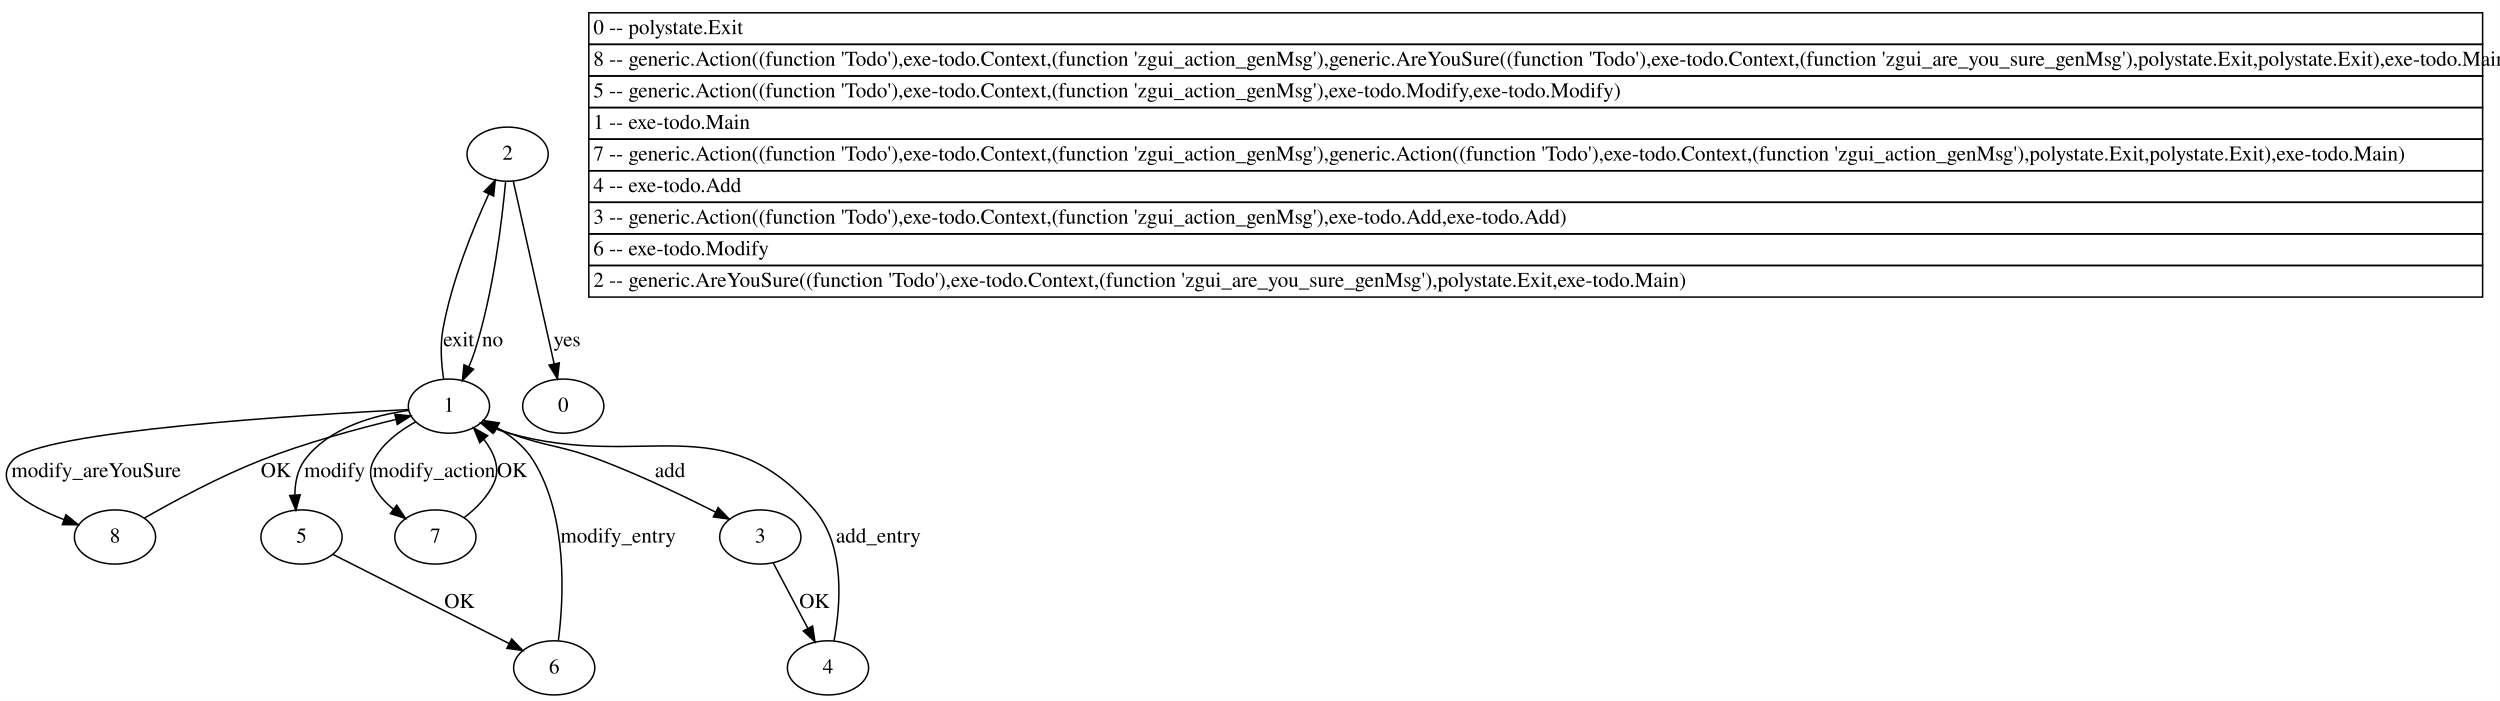
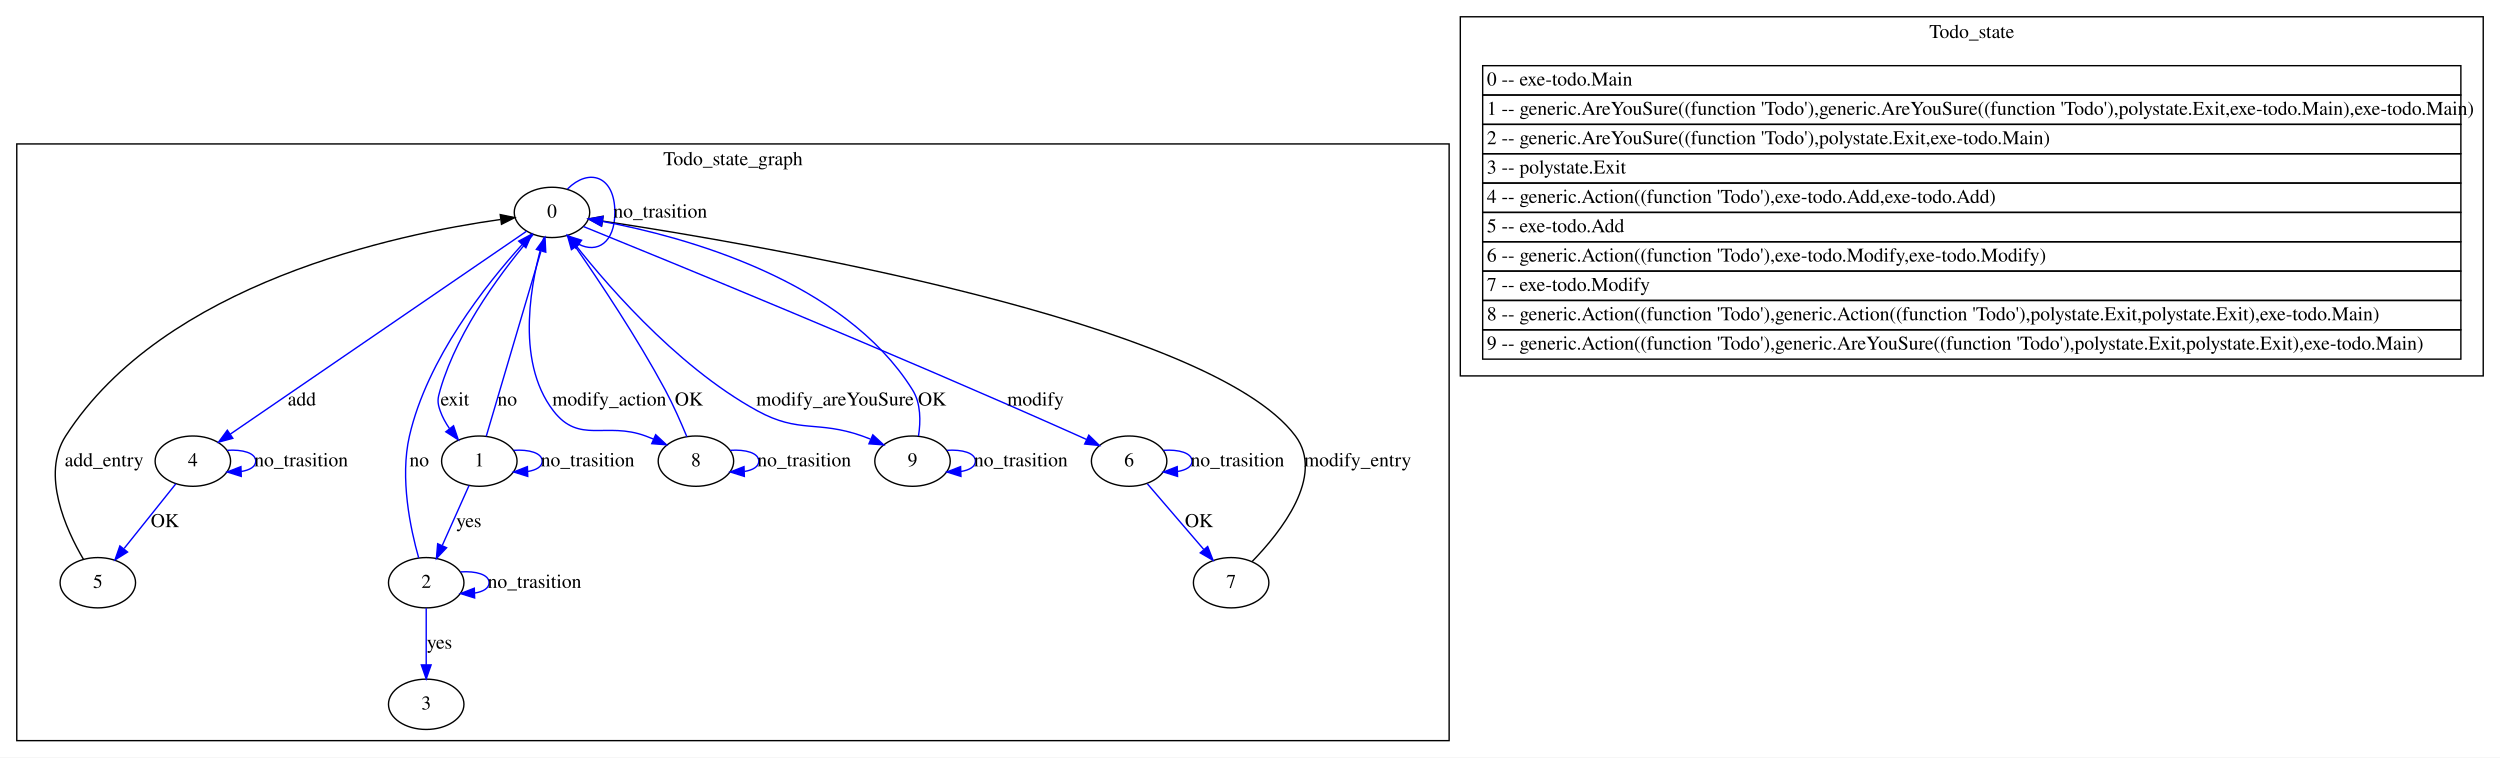
- <svg xmlns="http://www.w3.org/2000/svg" width="1662pt" height="466pt" viewBox="0.00 0.00 1661.89 466.00">
-   <g id="graph0" class="graph" transform="scale(1 1) rotate(0) translate(4 462)">
-     <polygon fill="white" stroke="transparent" points="-4,4 -4,-462 1657.89,-462 1657.89,4 -4,4" />
+ <svg xmlns="http://www.w3.org/2000/svg" width="1789pt" height="542pt" viewBox="0.00 0.00 1789.00 542.00">
+   <g id="graph0" class="graph" transform="scale(1 1) rotate(0) translate(4 538)">
+     <polygon fill="white" stroke="transparent" points="-4,4 -4,-538 1785,-538 1785,4 -4,4" />
+     <g id="clust1" class="cluster">
+       <polygon fill="none" stroke="black" points="8,-8 8,-435 1033,-435 1033,-8 8,-8" />
+       <text text-anchor="middle" x="520.5" y="-419.8" font-family="Times,serif" font-size="14.00">Todo_state_graph</text>
+     </g>
+     <g id="clust2" class="cluster">
+       <polygon fill="none" stroke="black" points="1041,-269 1041,-526 1773,-526 1773,-269 1041,-269" />
+       <text text-anchor="middle" x="1407" y="-510.8" font-family="Times,serif" font-size="14.00">Todo_state</text>
+     </g>
    <g id="node1" class="node">
-       <ellipse fill="none" stroke="black" cx="370.39" cy="-192" rx="27" ry="18" />
-       <text text-anchor="middle" x="370.39" y="-188.3" font-family="Times,serif" font-size="14.00">0</text>
+       <ellipse fill="none" stroke="black" cx="391" cy="-386" rx="27" ry="18" />
+       <text text-anchor="middle" x="391" y="-382.3" font-family="Times,serif" font-size="14.00">0</text>
+     </g>
+     <g id="edge22" class="edge">
+       <path fill="none" stroke="blue" d="M402.07,-402.73C417.32,-418.01 436,-412.43 436,-386 436,-364.11 423.19,-356.52 410.13,-363.24" />
+       <polygon fill="blue" stroke="blue" points="407.98,-360.48 402.07,-369.27 412.17,-366.08 407.98,-360.48" />
+       <text text-anchor="middle" x="468.5" y="-382.3" font-family="Times,serif" font-size="14.00">no_trasition</text>
    </g>
    <g id="node2" class="node">
-       <ellipse fill="none" stroke="black" cx="72.39" cy="-105" rx="27" ry="18" />
-       <text text-anchor="middle" x="72.39" y="-101.3" font-family="Times,serif" font-size="14.00">8</text>
+       <ellipse fill="none" stroke="black" cx="339" cy="-208" rx="27" ry="18" />
+       <text text-anchor="middle" x="339" y="-204.3" font-family="Times,serif" font-size="14.00">1</text>
+     </g>
+     <g id="edge1" class="edge">
+       <path fill="none" stroke="blue" d="M377.48,-370.12C358.28,-347.89 324.02,-303.79 311,-259 309.14,-252.6 308.79,-250.29 311,-244 312.55,-239.59 314.91,-235.31 317.63,-231.36" />
+       <polygon fill="blue" stroke="blue" points="320.54,-233.32 323.94,-223.29 315.02,-229.01 320.54,-233.32" />
+       <text text-anchor="middle" x="321.5" y="-247.8" font-family="Times,serif" font-size="14.00">exit</text>
+     </g>
+     <g id="node5" class="node">
+       <ellipse fill="none" stroke="black" cx="134" cy="-208" rx="27" ry="18" />
+       <text text-anchor="middle" x="134" y="-204.3" font-family="Times,serif" font-size="14.00">4</text>
+     </g>
+     <g id="edge8" class="edge">
+       <path fill="none" stroke="blue" d="M372.93,-372.62C328.43,-342.15 213.38,-263.36 160.86,-227.39" />
+       <polygon fill="blue" stroke="blue" points="162.62,-224.36 152.4,-221.6 158.67,-230.14 162.62,-224.36" />
+       <text text-anchor="middle" x="212" y="-247.8" font-family="Times,serif" font-size="14.00">add</text>
+     </g>
+     <g id="node7" class="node">
+       <ellipse fill="none" stroke="black" cx="804" cy="-208" rx="27" ry="18" />
+       <text text-anchor="middle" x="804" y="-204.3" font-family="Times,serif" font-size="14.00">6</text>
+     </g>
+     <g id="edge12" class="edge">
+       <path fill="none" stroke="blue" d="M413.66,-375.83C472.48,-351.95 634.72,-285.54 768,-226 769.8,-225.2 771.64,-224.36 773.5,-223.51" />
+       <polygon fill="blue" stroke="blue" points="775.15,-226.6 782.75,-219.22 772.2,-220.25 775.15,-226.6" />
+       <text text-anchor="middle" x="737" y="-247.8" font-family="Times,serif" font-size="14.00">modify</text>
+     </g>
+     <g id="node9" class="node">
+       <ellipse fill="none" stroke="black" cx="494" cy="-208" rx="27" ry="18" />
+       <text text-anchor="middle" x="494" y="-204.3" font-family="Times,serif" font-size="14.00">8</text>
+     </g>
+     <g id="edge16" class="edge">
+       <path fill="none" stroke="blue" d="M385.23,-368.16C376.55,-339.42 363.94,-280.47 392,-244 410.54,-219.9 429.48,-236.53 458,-226 459.85,-225.32 461.73,-224.58 463.62,-223.8" />
+       <polygon fill="blue" stroke="blue" points="465.2,-226.93 472.94,-219.7 462.38,-220.52 465.2,-226.93" />
+       <text text-anchor="middle" x="432" y="-247.8" font-family="Times,serif" font-size="14.00">modify_action</text>
+     </g>
+     <g id="node10" class="node">
+       <ellipse fill="none" stroke="black" cx="649" cy="-208" rx="27" ry="18" />
+       <text text-anchor="middle" x="649" y="-204.3" font-family="Times,serif" font-size="14.00">9</text>
+     </g>
+     <g id="edge19" class="edge">
+       <path fill="none" stroke="blue" d="M402.44,-369.53C424.97,-340.25 478.11,-276.72 538,-244 568.08,-227.56 580.66,-237.38 613,-226 614.91,-225.33 616.85,-224.59 618.79,-223.81" />
+       <polygon fill="blue" stroke="blue" points="620.6,-226.84 628.37,-219.63 617.8,-220.42 620.6,-226.84" />
+       <text text-anchor="middle" x="593.5" y="-247.8" font-family="Times,serif" font-size="14.00">modify_areYouSure</text>
+     </g>
+     <g id="edge6" class="edge">
+       <path fill="none" stroke="blue" d="M343.97,-225.82C353.01,-256.4 372.19,-321.33 383.06,-358.11" />
+       <polygon fill="blue" stroke="blue" points="379.82,-359.53 386.01,-368.12 386.54,-357.54 379.82,-359.53" />
+       <text text-anchor="middle" x="359" y="-247.8" font-family="Times,serif" font-size="14.00">no</text>
+     </g>
+     <g id="edge7" class="edge">
+       <path fill="none" stroke="blue" d="M363.53,-215.75C374.51,-216.49 384,-213.91 384,-208 384,-204.03 379.72,-201.56 373.57,-200.59" />
+       <polygon fill="blue" stroke="blue" points="373.65,-197.09 363.53,-200.25 373.41,-204.09 373.65,-197.09" />
+       <text text-anchor="middle" x="416.5" y="-204.3" font-family="Times,serif" font-size="14.00">no_trasition</text>
+     </g>
+     <g id="node3" class="node">
+       <ellipse fill="none" stroke="black" cx="301" cy="-121" rx="27" ry="18" />
+       <text text-anchor="middle" x="301" y="-117.3" font-family="Times,serif" font-size="14.00">2</text>
+     </g>
+     <g id="edge2" class="edge">
+       <path fill="none" stroke="blue" d="M331.67,-190.61C326.26,-178.5 318.78,-161.77 312.56,-147.86" />
+       <polygon fill="blue" stroke="blue" points="315.58,-146.04 308.3,-138.34 309.19,-148.9 315.58,-146.04" />
+       <text text-anchor="middle" x="331.5" y="-160.8" font-family="Times,serif" font-size="14.00">yes</text>
+     </g>
+     <g id="edge4" class="edge">
+       <path fill="none" stroke="blue" d="M295.61,-138.76C289.73,-159.48 282.04,-195.71 289,-226 301.68,-281.22 343.7,-334.32 369.68,-363.01" />
+       <polygon fill="blue" stroke="blue" points="367.19,-365.47 376.55,-370.44 372.33,-360.72 367.19,-365.47" />
+       <text text-anchor="middle" x="296" y="-204.3" font-family="Times,serif" font-size="14.00">no</text>
+     </g>
+     <g id="edge5" class="edge">
+       <path fill="none" stroke="blue" d="M325.53,-128.75C336.51,-129.49 346,-126.91 346,-121 346,-117.03 341.72,-114.56 335.57,-113.59" />
+       <polygon fill="blue" stroke="blue" points="335.65,-110.09 325.53,-113.25 335.41,-117.09 335.65,-110.09" />
+       <text text-anchor="middle" x="378.5" y="-117.3" font-family="Times,serif" font-size="14.00">no_trasition</text>
    </g>
    <g id="node4" class="node">
-       <ellipse fill="none" stroke="black" cx="294.39" cy="-192" rx="27" ry="18" />
-       <text text-anchor="middle" x="294.39" y="-188.3" font-family="Times,serif" font-size="14.00">1</text>
+       <ellipse fill="none" stroke="black" cx="301" cy="-34" rx="27" ry="18" />
+       <text text-anchor="middle" x="301" y="-30.3" font-family="Times,serif" font-size="14.00">3</text>
+     </g>
+     <g id="edge3" class="edge">
+       <path fill="none" stroke="blue" d="M301,-102.8C301,-91.16 301,-75.55 301,-62.24" />
+       <polygon fill="blue" stroke="blue" points="304.5,-62.18 301,-52.18 297.5,-62.18 304.5,-62.18" />
+       <text text-anchor="middle" x="310.5" y="-73.8" font-family="Times,serif" font-size="14.00">yes</text>
+     </g>
+     <g id="edge11" class="edge">
+       <path fill="none" stroke="blue" d="M158.53,-215.75C169.51,-216.49 179,-213.91 179,-208 179,-204.03 174.72,-201.56 168.57,-200.59" />
+       <polygon fill="blue" stroke="blue" points="168.65,-197.09 158.53,-200.25 168.41,-204.09 168.65,-197.09" />
+       <text text-anchor="middle" x="211.5" y="-204.3" font-family="Times,serif" font-size="14.00">no_trasition</text>
+     </g>
+     <g id="node6" class="node">
+       <ellipse fill="none" stroke="black" cx="66" cy="-121" rx="27" ry="18" />
+       <text text-anchor="middle" x="66" y="-117.3" font-family="Times,serif" font-size="14.00">5</text>
+     </g>
+     <g id="edge9" class="edge">
+       <path fill="none" stroke="blue" d="M121.84,-191.8C111.56,-178.95 96.65,-160.32 84.83,-145.54" />
+       <polygon fill="blue" stroke="blue" points="87.26,-142.97 78.28,-137.35 81.79,-147.35 87.26,-142.97" />
+       <text text-anchor="middle" x="114" y="-160.8" font-family="Times,serif" font-size="14.00">OK</text>
+     </g>
+     <g id="edge10" class="edge">
+       <path fill="none" stroke="black" d="M55.73,-137.73C43.08,-159.29 25.31,-198.46 43,-226 113.33,-335.46 279.75,-370.5 354.06,-380.92" />
+       <polygon fill="black" stroke="black" points="353.96,-384.44 364.33,-382.29 354.88,-377.5 353.96,-384.44" />
+       <text text-anchor="middle" x="70.5" y="-204.3" font-family="Times,serif" font-size="14.00">add_entry</text>
+     </g>
+     <g id="edge15" class="edge">
+       <path fill="none" stroke="blue" d="M828.53,-215.75C839.51,-216.49 849,-213.91 849,-208 849,-204.03 844.72,-201.56 838.57,-200.59" />
+       <polygon fill="blue" stroke="blue" points="838.65,-197.09 828.53,-200.25 838.41,-204.09 838.65,-197.09" />
+       <text text-anchor="middle" x="881.5" y="-204.3" font-family="Times,serif" font-size="14.00">no_trasition</text>
+     </g>
+     <g id="node8" class="node">
+       <ellipse fill="none" stroke="black" cx="877" cy="-121" rx="27" ry="18" />
+       <text text-anchor="middle" x="877" y="-117.3" font-family="Times,serif" font-size="14.00">7</text>
    </g>
    <g id="edge13" class="edge">
-       <path fill="none" stroke="black" d="M91.9,-117.56C111.11,-128.57 141.53,-145.05 169.39,-156 198.88,-167.59 233.69,-177.01 259.08,-183.14" />
-       <polygon fill="black" stroke="black" points="258.46,-186.59 269,-185.49 260.07,-179.78 258.46,-186.59" />
-       <text text-anchor="middle" x="179.39" y="-144.8" font-family="Times,serif" font-size="14.00">OK</text>
+       <path fill="none" stroke="blue" d="M817.05,-191.8C828.26,-178.75 844.59,-159.74 857.38,-144.85" />
+       <polygon fill="blue" stroke="blue" points="860.2,-146.93 864.06,-137.06 854.89,-142.37 860.2,-146.93" />
+       <text text-anchor="middle" x="854" y="-160.8" font-family="Times,serif" font-size="14.00">OK</text>
    </g>
-     <g id="node3" class="node">
-       <ellipse fill="none" stroke="black" cx="196.39" cy="-105" rx="27" ry="18" />
-       <text text-anchor="middle" x="196.39" y="-101.3" font-family="Times,serif" font-size="14.00">5</text>
+     <g id="edge14" class="edge">
+       <path fill="none" stroke="black" d="M892.03,-136.17C912.51,-157.22 944.35,-197.34 923,-226 861.92,-308.01 536.7,-363.29 427.09,-379.82" />
+       <polygon fill="black" stroke="black" points="426.55,-376.36 417.18,-381.3 427.58,-383.29 426.55,-376.36" />
+       <text text-anchor="middle" x="967.5" y="-204.3" font-family="Times,serif" font-size="14.00">modify_entry</text>
    </g>
-     <g id="node8" class="node">
-       <ellipse fill="none" stroke="black" cx="364.39" cy="-18" rx="27" ry="18" />
-       <text text-anchor="middle" x="364.39" y="-14.3" font-family="Times,serif" font-size="14.00">6</text>
+     <g id="edge17" class="edge">
+       <path fill="none" stroke="blue" d="M487.5,-225.52C483.42,-235.41 477.83,-248.14 472,-259 452.16,-295.93 425.19,-336.31 407.93,-361.16" />
+       <polygon fill="blue" stroke="blue" points="404.91,-359.37 402.05,-369.57 410.65,-363.38 404.91,-359.37" />
+       <text text-anchor="middle" x="489" y="-247.8" font-family="Times,serif" font-size="14.00">OK</text>
    </g>
-     <g id="edge8" class="edge">
-       <path fill="none" stroke="black" d="M217.33,-93.41C246.83,-78.48 300.81,-51.17 334.52,-34.11" />
-       <polygon fill="black" stroke="black" points="336.11,-37.23 343.45,-29.59 332.95,-30.98 336.11,-37.23" />
-       <text text-anchor="middle" x="301.39" y="-57.8" font-family="Times,serif" font-size="14.00">OK</text>
+     <g id="edge18" class="edge">
+       <path fill="none" stroke="blue" d="M518.53,-215.75C529.51,-216.49 539,-213.91 539,-208 539,-204.03 534.72,-201.56 528.57,-200.59" />
+       <polygon fill="blue" stroke="blue" points="528.65,-197.09 518.53,-200.25 528.41,-204.09 528.65,-197.09" />
+       <text text-anchor="middle" x="571.5" y="-204.3" font-family="Times,serif" font-size="14.00">no_trasition</text>
    </g>
-     <g id="edge12" class="edge">
-       <path fill="none" stroke="black" d="M267.51,-189.75C198.94,-186.3 21.72,-175.54 4.39,-156 -9.96,-139.81 14.86,-125.66 38.45,-116.59" />
-       <polygon fill="black" stroke="black" points="39.8,-119.82 48.02,-113.13 37.42,-113.24 39.8,-119.82" />
-       <text text-anchor="middle" x="59.89" y="-144.8" font-family="Times,serif" font-size="14.00">modify_areYouSure</text>
+     <g id="edge20" class="edge">
+       <path fill="none" stroke="blue" d="M653.27,-225.99C654.88,-236.29 655.07,-249.28 649,-259 599.81,-337.77 485.56,-368.63 427.01,-379.58" />
+       <polygon fill="blue" stroke="blue" points="426.32,-376.15 417.09,-381.35 427.55,-383.04 426.32,-376.15" />
+       <text text-anchor="middle" x="663" y="-247.8" font-family="Times,serif" font-size="14.00">OK</text>
    </g>
-     <g id="edge7" class="edge">
-       <path fill="none" stroke="black" d="M267.6,-189.15C245.15,-186.03 214.29,-177.78 198.39,-156 193.62,-149.46 192.05,-141.06 192,-133.02" />
-       <polygon fill="black" stroke="black" points="195.5,-133.04 192.64,-122.84 188.51,-132.59 195.5,-133.04" />
-       <text text-anchor="middle" x="218.39" y="-144.8" font-family="Times,serif" font-size="14.00">modify</text>
+     <g id="edge21" class="edge">
+       <path fill="none" stroke="blue" d="M673.53,-215.75C684.51,-216.49 694,-213.91 694,-208 694,-204.03 689.72,-201.56 683.57,-200.59" />
+       <polygon fill="blue" stroke="blue" points="683.65,-197.09 673.53,-200.25 683.41,-204.09 683.65,-197.09" />
+       <text text-anchor="middle" x="726.5" y="-204.3" font-family="Times,serif" font-size="14.00">no_trasition</text>
    </g>
-     <g id="node5" class="node">
-       <ellipse fill="none" stroke="black" cx="285.39" cy="-105" rx="27" ry="18" />
-       <text text-anchor="middle" x="285.39" y="-101.3" font-family="Times,serif" font-size="14.00">7</text>
-     </g>
-     <g id="edge10" class="edge">
-       <path fill="none" stroke="black" d="M272.28,-181.55C261.8,-175.81 250.31,-167.37 244.39,-156 238.22,-144.14 246.66,-132.5 257.46,-123.43" />
-       <polygon fill="black" stroke="black" points="259.68,-126.14 265.56,-117.32 255.47,-120.55 259.68,-126.14" />
-       <text text-anchor="middle" x="284.39" y="-144.8" font-family="Times,serif" font-size="14.00">modify_action</text>
-     </g>
-     <g id="node7" class="node">
-       <ellipse fill="none" stroke="black" cx="501.39" cy="-105" rx="27" ry="18" />
-       <text text-anchor="middle" x="501.39" y="-101.3" font-family="Times,serif" font-size="14.00">3</text>
-     </g>
-     <g id="edge4" class="edge">
-       <path fill="none" stroke="black" d="M316.22,-181.19C322.07,-178.71 328.42,-176.14 334.39,-174 361,-164.46 368.97,-166.06 395.39,-156 421.77,-145.95 450.7,-132.11 471.65,-121.54" />
-       <polygon fill="black" stroke="black" points="473.37,-124.59 480.69,-116.93 470.19,-118.35 473.37,-124.59" />
-       <text text-anchor="middle" x="441.39" y="-144.8" font-family="Times,serif" font-size="14.00">add</text>
-     </g>
-     <g id="node9" class="node">
-       <ellipse fill="none" stroke="black" cx="333.39" cy="-359.5" rx="27" ry="18" />
-       <text text-anchor="middle" x="333.39" y="-355.8" font-family="Times,serif" font-size="14.00">2</text>
-     </g>
-     <g id="edge1" class="edge">
-       <path fill="none" stroke="black" d="M290.84,-210.23C289.38,-219.92 288.44,-232.2 290.39,-243 296.17,-275.1 310.31,-309.93 320.81,-332.85" />
-       <polygon fill="black" stroke="black" points="317.78,-334.63 325.19,-342.2 324.12,-331.66 317.78,-334.63" />
-       <text text-anchor="middle" x="300.89" y="-231.8" font-family="Times,serif" font-size="14.00">exit</text>
-     </g>
-     <g id="edge11" class="edge">
-       <path fill="none" stroke="black" d="M304.59,-117.93C312.25,-123.83 320.24,-131.69 324.39,-141 328.81,-150.91 324.27,-161.29 317.5,-170" />
-       <polygon fill="black" stroke="black" points="314.88,-167.68 310.84,-177.48 320.11,-172.33 314.88,-167.68" />
-       <text text-anchor="middle" x="336.39" y="-144.8" font-family="Times,serif" font-size="14.00">OK</text>
-     </g>
-     <g id="node6" class="node">
-       <ellipse fill="none" stroke="black" cx="546.39" cy="-18" rx="27" ry="18" />
-       <text text-anchor="middle" x="546.39" y="-14.3" font-family="Times,serif" font-size="14.00">4</text>
-     </g>
-     <g id="edge6" class="edge">
-       <path fill="none" stroke="black" d="M550.41,-36.05C554.67,-58.75 558.23,-98.86 537.39,-123 476.6,-193.41 423.93,-148.76 334.39,-174 331.36,-174.85 328.26,-175.88 325.19,-177" />
-       <polygon fill="black" stroke="black" points="323.62,-173.86 315.62,-180.8 326.2,-180.36 323.62,-173.86" />
-       <text text-anchor="middle" x="579.89" y="-101.3" font-family="Times,serif" font-size="14.00">add_entry</text>
-     </g>
-     <g id="edge5" class="edge">
-       <path fill="none" stroke="black" d="M510.07,-87.61C516.54,-75.38 525.51,-58.44 532.91,-44.46" />
-       <polygon fill="black" stroke="black" points="536.15,-45.81 537.74,-35.34 529.97,-42.54 536.15,-45.81" />
-       <text text-anchor="middle" x="537.39" y="-57.8" font-family="Times,serif" font-size="14.00">OK</text>
-     </g>
-     <g id="edge9" class="edge">
-       <path fill="none" stroke="black" d="M367.15,-36.1C370.67,-63.63 373.77,-118.46 350.39,-156 344.71,-165.12 335.68,-172.26 326.51,-177.64" />
-       <polygon fill="black" stroke="black" points="324.63,-174.67 317.42,-182.44 327.9,-180.86 324.63,-174.67" />
-       <text text-anchor="middle" x="406.89" y="-101.3" font-family="Times,serif" font-size="14.00">modify_entry</text>
-     </g>
-     <g id="edge2" class="edge">
-       <path fill="none" stroke="black" d="M337.21,-341.41C343.63,-312.67 356.65,-254.44 364.34,-220.08" />
-       <polygon fill="black" stroke="black" points="367.77,-220.77 366.53,-210.24 360.94,-219.24 367.77,-220.77" />
-       <text text-anchor="middle" x="372.89" y="-231.8" font-family="Times,serif" font-size="14.00">yes</text>
-     </g>
-     <g id="edge3" class="edge">
-       <path fill="none" stroke="black" d="M332.06,-341.24C329.75,-315.91 323.99,-267.39 311.39,-228 310.36,-224.78 309.08,-221.49 307.7,-218.27" />
-       <polygon fill="black" stroke="black" points="310.76,-216.55 303.34,-208.98 304.42,-219.52 310.76,-216.55" />
-       <text text-anchor="middle" x="323.39" y="-231.8" font-family="Times,serif" font-size="14.00">no</text>
-     </g>
-     <g id="node10" class="node">
-       <polygon fill="none" stroke="black" points="387.39,-432.5 387.39,-453.5 1646.39,-453.5 1646.39,-432.5 387.39,-432.5" />
-       <text text-anchor="start" x="390.39" y="-439.3" font-family="Times,serif" font-size="14.00">0 -- polystate.Exit</text>
-       <polygon fill="none" stroke="black" points="387.39,-411.5 387.39,-432.5 1646.39,-432.5 1646.39,-411.5 387.39,-411.5" />
-       <text text-anchor="start" x="390.39" y="-418.3" font-family="Times,serif" font-size="14.00">8 -- generic.Action((function 'Todo'),exe-todo.Context,(function 'zgui_action_genMsg'),generic.AreYouSure((function 'Todo'),exe-todo.Context,(function 'zgui_are_you_sure_genMsg'),polystate.Exit,polystate.Exit),exe-todo.Main)</text>
-       <polygon fill="none" stroke="black" points="387.39,-390.5 387.39,-411.5 1646.39,-411.5 1646.39,-390.5 387.39,-390.5" />
-       <text text-anchor="start" x="390.39" y="-397.3" font-family="Times,serif" font-size="14.00">5 -- generic.Action((function 'Todo'),exe-todo.Context,(function 'zgui_action_genMsg'),exe-todo.Modify,exe-todo.Modify)</text>
-       <polygon fill="none" stroke="black" points="387.39,-369.5 387.39,-390.5 1646.39,-390.5 1646.39,-369.5 387.39,-369.5" />
-       <text text-anchor="start" x="390.39" y="-376.3" font-family="Times,serif" font-size="14.00">1 -- exe-todo.Main</text>
-       <polygon fill="none" stroke="black" points="387.39,-348.5 387.39,-369.5 1646.39,-369.5 1646.39,-348.5 387.39,-348.5" />
-       <text text-anchor="start" x="390.39" y="-355.3" font-family="Times,serif" font-size="14.00">7 -- generic.Action((function 'Todo'),exe-todo.Context,(function 'zgui_action_genMsg'),generic.Action((function 'Todo'),exe-todo.Context,(function 'zgui_action_genMsg'),polystate.Exit,polystate.Exit),exe-todo.Main)</text>
-       <polygon fill="none" stroke="black" points="387.39,-327.5 387.39,-348.5 1646.39,-348.5 1646.39,-327.5 387.39,-327.5" />
-       <text text-anchor="start" x="390.39" y="-334.3" font-family="Times,serif" font-size="14.00">4 -- exe-todo.Add</text>
-       <polygon fill="none" stroke="black" points="387.39,-306.5 387.39,-327.5 1646.39,-327.5 1646.39,-306.5 387.39,-306.5" />
-       <text text-anchor="start" x="390.39" y="-313.3" font-family="Times,serif" font-size="14.00">3 -- generic.Action((function 'Todo'),exe-todo.Context,(function 'zgui_action_genMsg'),exe-todo.Add,exe-todo.Add)</text>
-       <polygon fill="none" stroke="black" points="387.39,-285.5 387.39,-306.5 1646.39,-306.5 1646.39,-285.5 387.39,-285.5" />
-       <text text-anchor="start" x="390.39" y="-292.3" font-family="Times,serif" font-size="14.00">6 -- exe-todo.Modify</text>
-       <polygon fill="none" stroke="black" points="387.39,-264.5 387.39,-285.5 1646.39,-285.5 1646.39,-264.5 387.39,-264.5" />
-       <text text-anchor="start" x="390.39" y="-271.3" font-family="Times,serif" font-size="14.00">2 -- generic.AreYouSure((function 'Todo'),exe-todo.Context,(function 'zgui_are_you_sure_genMsg'),polystate.Exit,exe-todo.Main)</text>
+     <g id="node11" class="node">
+       <polygon fill="none" stroke="black" points="1057,-470 1057,-491 1757,-491 1757,-470 1057,-470" />
+       <text text-anchor="start" x="1060" y="-476.8" font-family="Times,serif" font-size="14.00">0 -- exe-todo.Main</text>
+       <polygon fill="none" stroke="black" points="1057,-449 1057,-470 1757,-470 1757,-449 1057,-449" />
+       <text text-anchor="start" x="1060" y="-455.8" font-family="Times,serif" font-size="14.00">1 -- generic.AreYouSure((function 'Todo'),generic.AreYouSure((function 'Todo'),polystate.Exit,exe-todo.Main),exe-todo.Main)</text>
+       <polygon fill="none" stroke="black" points="1057,-428 1057,-449 1757,-449 1757,-428 1057,-428" />
+       <text text-anchor="start" x="1060" y="-434.8" font-family="Times,serif" font-size="14.00">2 -- generic.AreYouSure((function 'Todo'),polystate.Exit,exe-todo.Main)</text>
+       <polygon fill="none" stroke="black" points="1057,-407 1057,-428 1757,-428 1757,-407 1057,-407" />
+       <text text-anchor="start" x="1060" y="-413.8" font-family="Times,serif" font-size="14.00">3 -- polystate.Exit</text>
+       <polygon fill="none" stroke="black" points="1057,-386 1057,-407 1757,-407 1757,-386 1057,-386" />
+       <text text-anchor="start" x="1060" y="-392.8" font-family="Times,serif" font-size="14.00">4 -- generic.Action((function 'Todo'),exe-todo.Add,exe-todo.Add)</text>
+       <polygon fill="none" stroke="black" points="1057,-365 1057,-386 1757,-386 1757,-365 1057,-365" />
+       <text text-anchor="start" x="1060" y="-371.8" font-family="Times,serif" font-size="14.00">5 -- exe-todo.Add</text>
+       <polygon fill="none" stroke="black" points="1057,-344 1057,-365 1757,-365 1757,-344 1057,-344" />
+       <text text-anchor="start" x="1060" y="-350.8" font-family="Times,serif" font-size="14.00">6 -- generic.Action((function 'Todo'),exe-todo.Modify,exe-todo.Modify)</text>
+       <polygon fill="none" stroke="black" points="1057,-323 1057,-344 1757,-344 1757,-323 1057,-323" />
+       <text text-anchor="start" x="1060" y="-329.8" font-family="Times,serif" font-size="14.00">7 -- exe-todo.Modify</text>
+       <polygon fill="none" stroke="black" points="1057,-302 1057,-323 1757,-323 1757,-302 1057,-302" />
+       <text text-anchor="start" x="1060" y="-308.8" font-family="Times,serif" font-size="14.00">8 -- generic.Action((function 'Todo'),generic.Action((function 'Todo'),polystate.Exit,polystate.Exit),exe-todo.Main)</text>
+       <polygon fill="none" stroke="black" points="1057,-281 1057,-302 1757,-302 1757,-281 1057,-281" />
+       <text text-anchor="start" x="1060" y="-287.8" font-family="Times,serif" font-size="14.00">9 -- generic.Action((function 'Todo'),generic.AreYouSure((function 'Todo'),polystate.Exit,polystate.Exit),exe-todo.Main)</text>
    </g>
  </g>
</svg>
